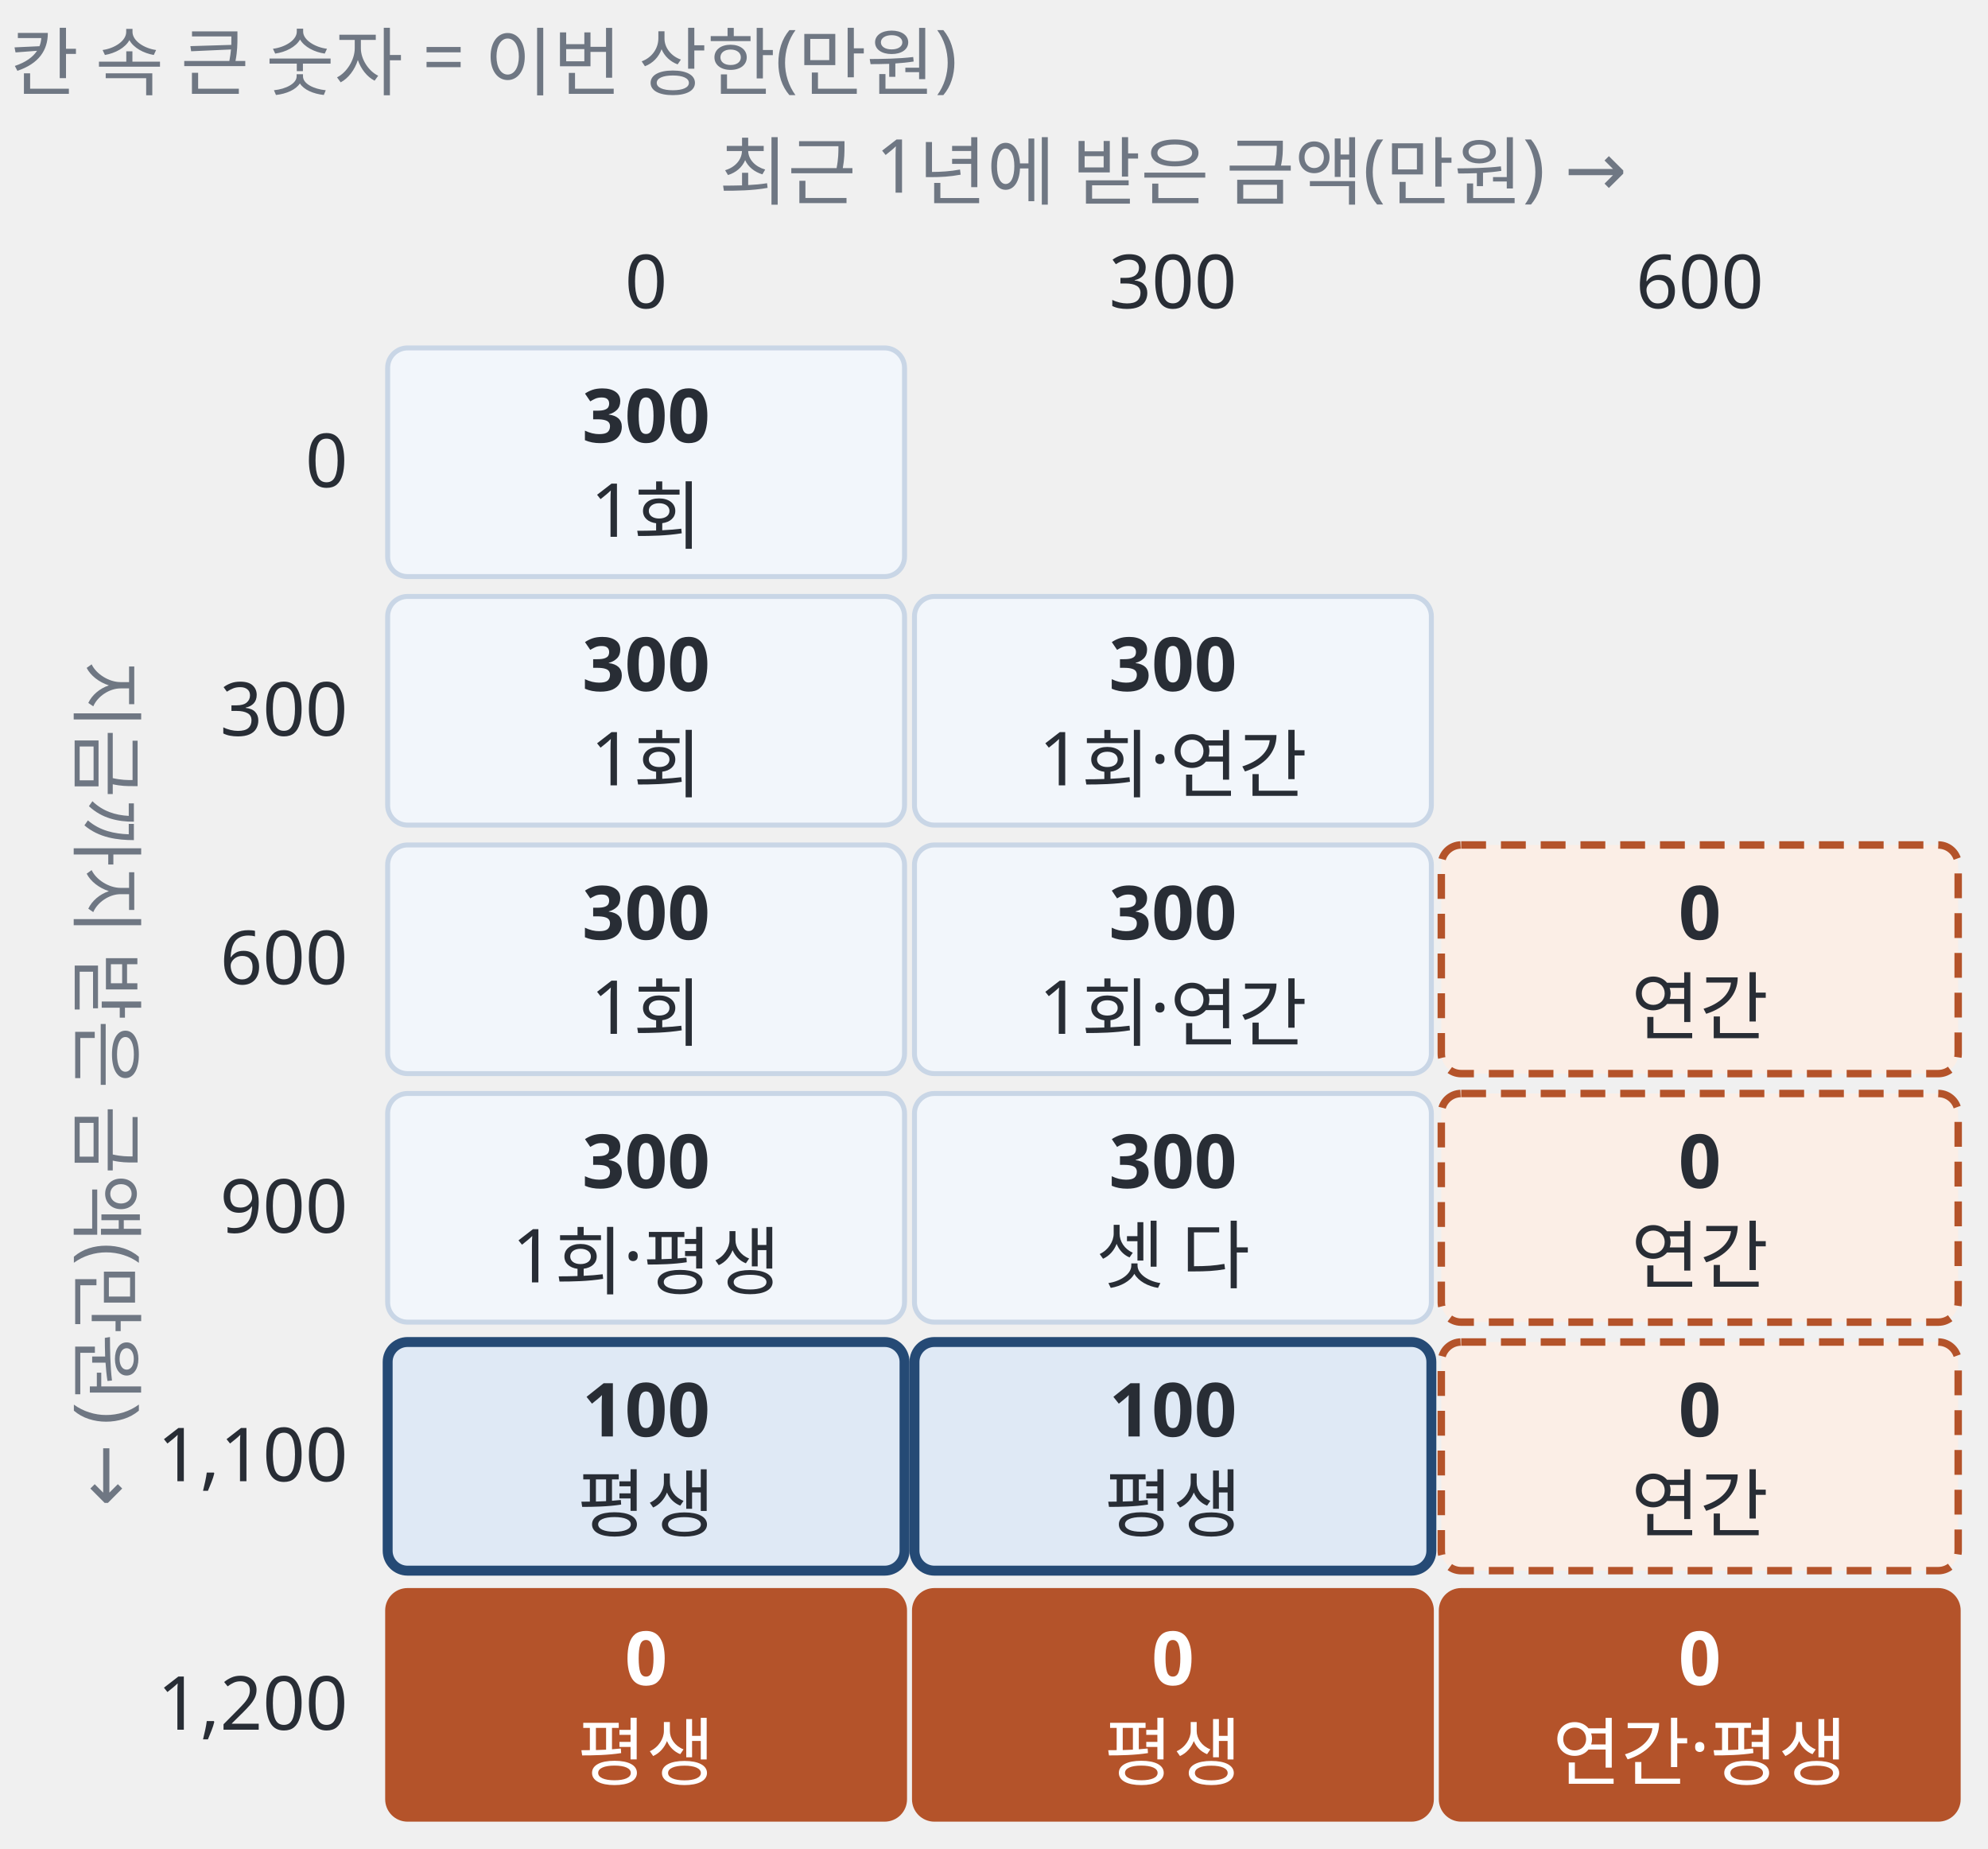
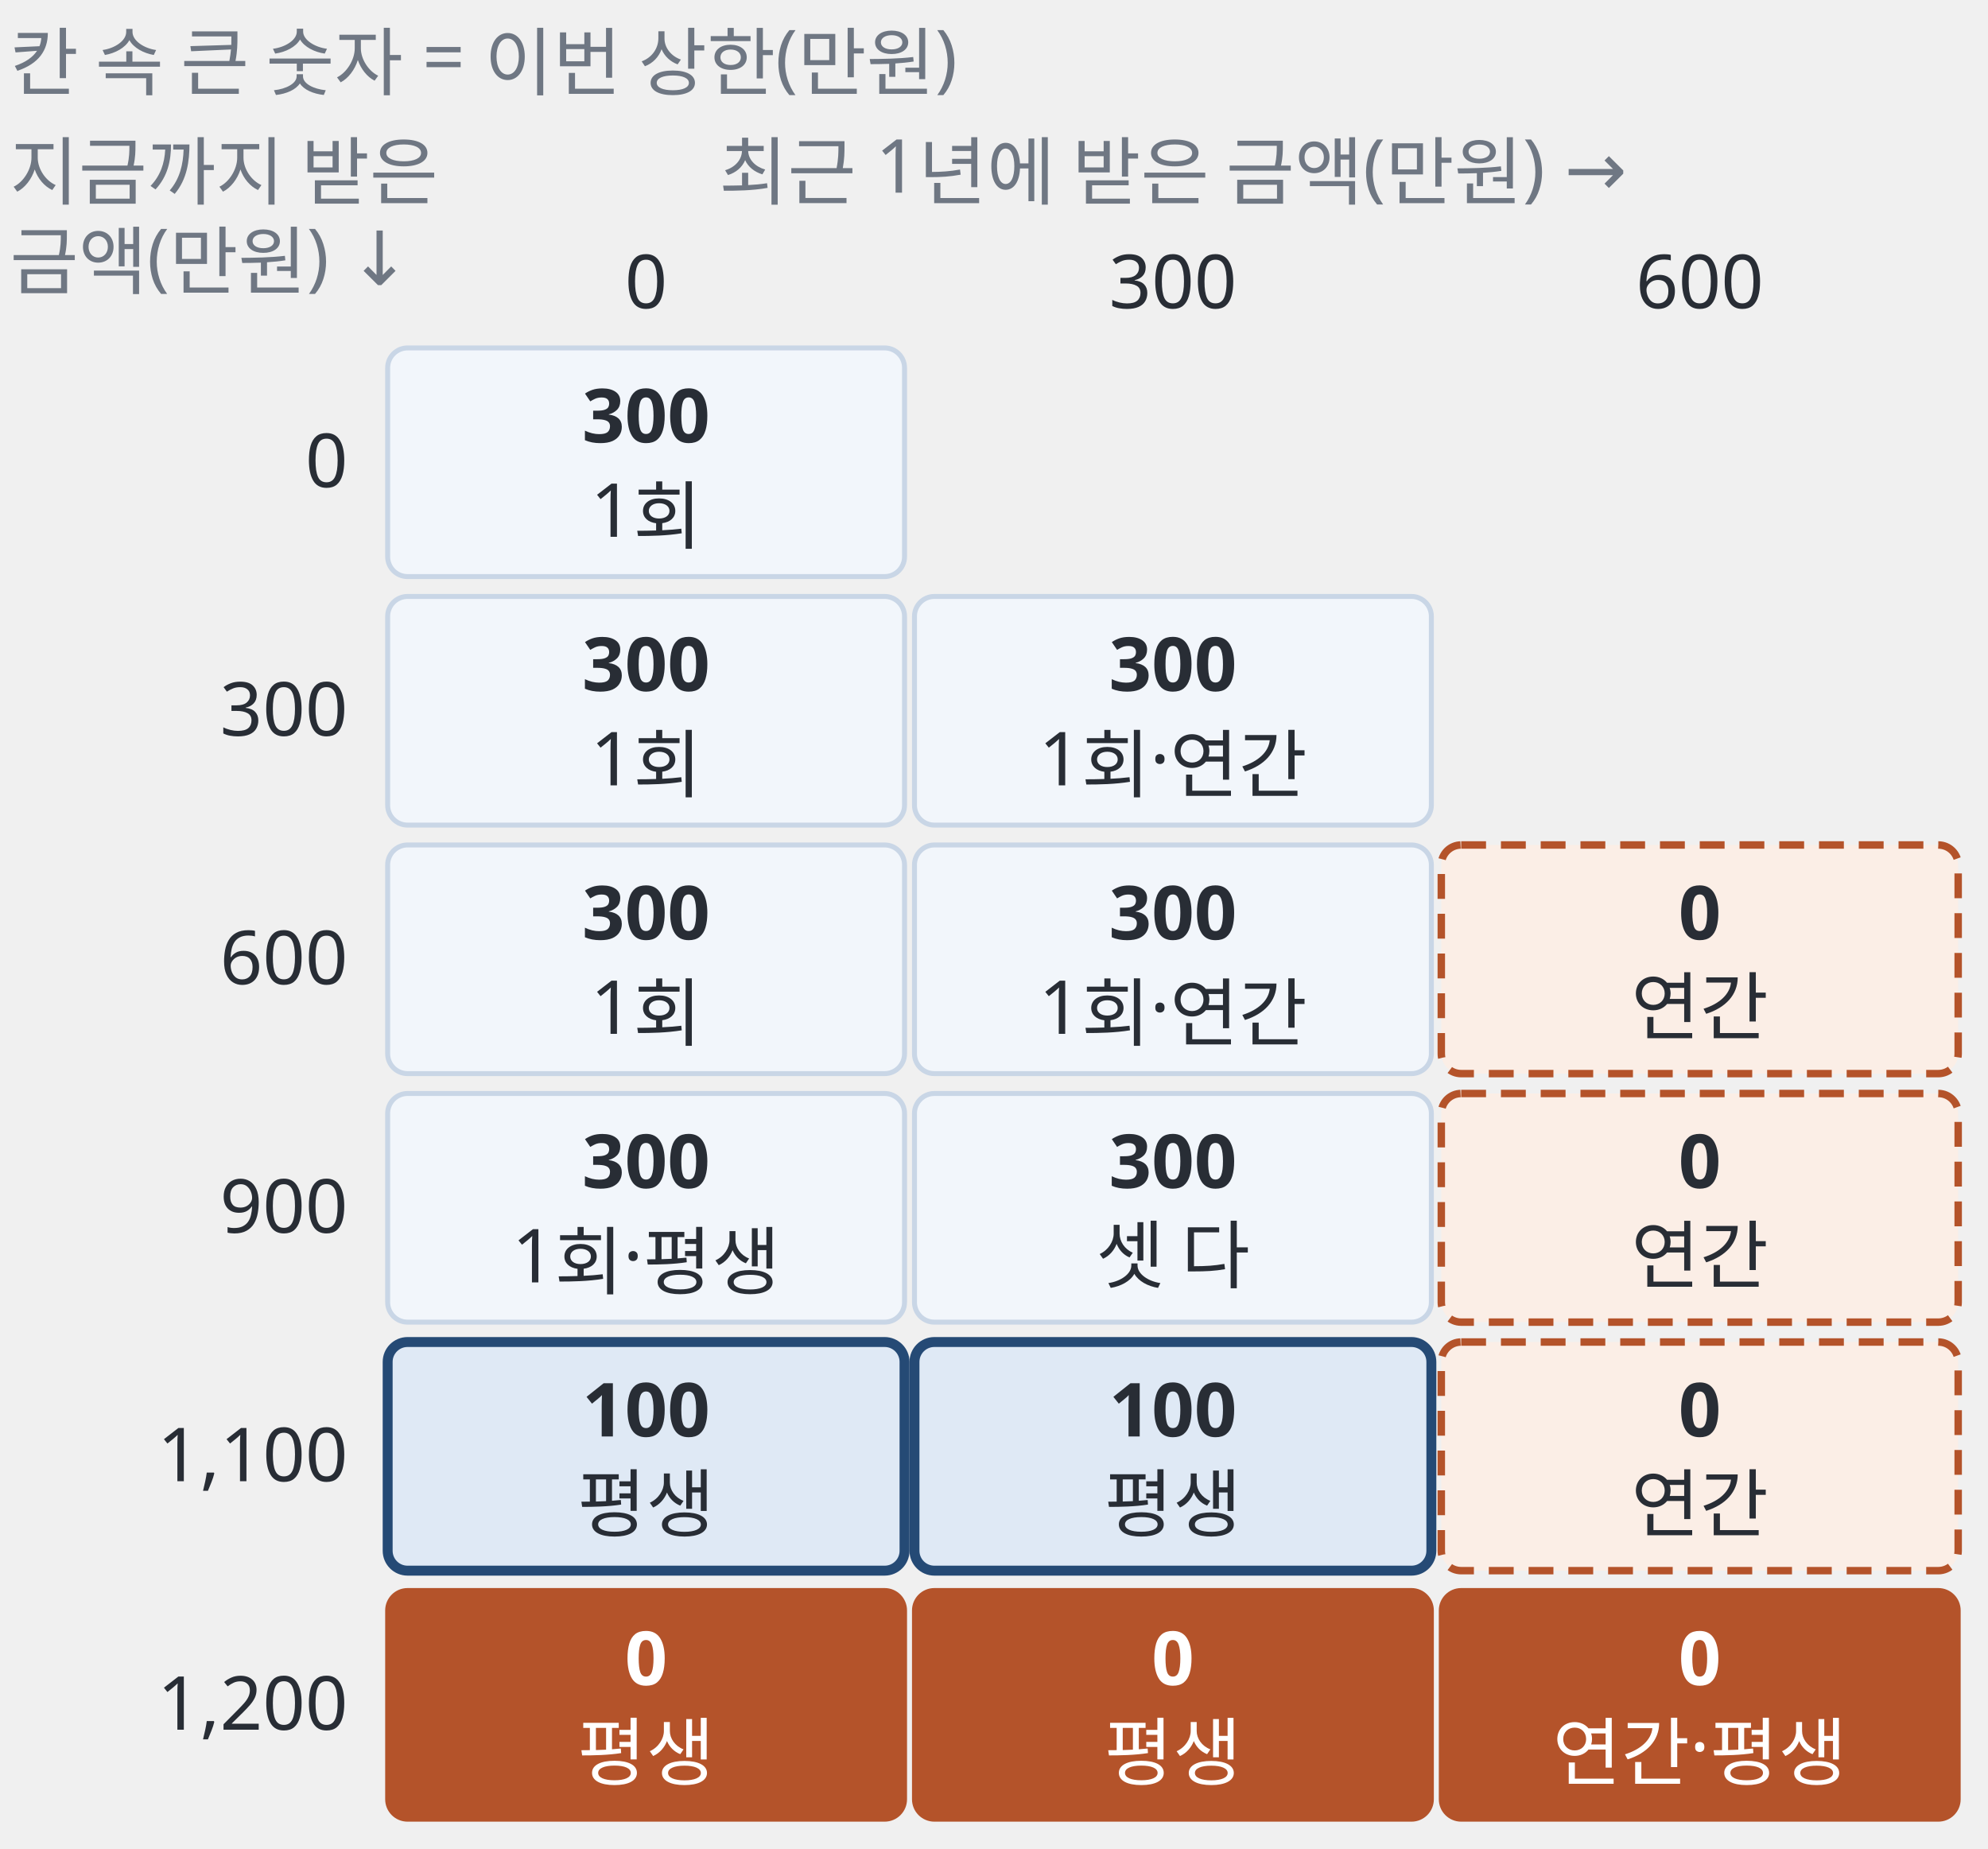
<svg xmlns="http://www.w3.org/2000/svg" viewBox="0 0 400 372" role="img" aria-label="지금까지 받은 금액과 최근 1년 받은 금액별 이번 일반생활자금 상한" font-family="Pretendard, 'Noto Sans KR', sans-serif">
  <text x="2" y="18" font-size="15" fill="#6f7783">칸 속 큰 숫자 = 이번 상한(만원)</text>
  <text x="130" y="62" font-size="15" fill="#282d35" text-anchor="middle">0</text>
  <text x="236" y="62" font-size="15" fill="#282d35" text-anchor="middle">300</text>
  <text x="342" y="62" font-size="15" fill="#282d35" text-anchor="middle">600</text>
  <text x="236" y="40" font-size="15" fill="#6f7783" text-anchor="middle">최근 1년에 받은 금액(만원) →</text>
-   <text transform="translate(16 218) rotate(90)" font-size="15" fill="#6f7783" text-anchor="middle">지금까지 받은 금액(만원) →</text>
+   <text x="2" y="40" font-size="15" fill="#6f7783">지금까지 받은</text>
+   <text x="2" y="58" font-size="15" fill="#6f7783">금액(만원) ↓</text>
  <text x="70" y="98" font-size="15" fill="#282d35" text-anchor="end">0</text>
  <rect x="78" y="70" width="104" height="46" rx="4" fill="#f2f6fb" stroke="#c9d6e6" stroke-width="1" />
  <text x="130" y="89" font-size="15" font-weight="700" fill="#282d35" text-anchor="middle">300</text>
  <text x="130" y="108" font-size="15" fill="#282d35" text-anchor="middle">1회</text>
  <text x="70" y="148" font-size="15" fill="#282d35" text-anchor="end">300</text>
  <rect x="78" y="120" width="104" height="46" rx="4" fill="#f2f6fb" stroke="#c9d6e6" stroke-width="1" />
  <text x="130" y="139" font-size="15" font-weight="700" fill="#282d35" text-anchor="middle">300</text>
  <text x="130" y="158" font-size="15" fill="#282d35" text-anchor="middle">1회</text>
  <rect x="184" y="120" width="104" height="46" rx="4" fill="#f2f6fb" stroke="#c9d6e6" stroke-width="1" />
  <text x="236" y="139" font-size="15" font-weight="700" fill="#282d35" text-anchor="middle">300</text>
  <text x="236" y="158" font-size="15" fill="#282d35" text-anchor="middle">1회·연간</text>
  <text x="70" y="198" font-size="15" fill="#282d35" text-anchor="end">600</text>
  <rect x="78" y="170" width="104" height="46" rx="4" fill="#f2f6fb" stroke="#c9d6e6" stroke-width="1" />
  <text x="130" y="189" font-size="15" font-weight="700" fill="#282d35" text-anchor="middle">300</text>
  <text x="130" y="208" font-size="15" fill="#282d35" text-anchor="middle">1회</text>
  <rect x="184" y="170" width="104" height="46" rx="4" fill="#f2f6fb" stroke="#c9d6e6" stroke-width="1" />
  <text x="236" y="189" font-size="15" font-weight="700" fill="#282d35" text-anchor="middle">300</text>
  <text x="236" y="208" font-size="15" fill="#282d35" text-anchor="middle">1회·연간</text>
  <rect x="290" y="170" width="104" height="46" rx="4" fill="#fbeee6" stroke="#b4532a" stroke-width="1.5" stroke-dasharray="5 3" />
  <text x="342" y="189" font-size="15" font-weight="700" fill="#282d35" text-anchor="middle">0</text>
  <text x="342" y="208" font-size="15" fill="#282d35" text-anchor="middle">연간</text>
  <text x="70" y="248" font-size="15" fill="#282d35" text-anchor="end">900</text>
  <rect x="78" y="220" width="104" height="46" rx="4" fill="#f2f6fb" stroke="#c9d6e6" stroke-width="1" />
  <text x="130" y="239" font-size="15" font-weight="700" fill="#282d35" text-anchor="middle">300</text>
  <text x="130" y="258" font-size="15" fill="#282d35" text-anchor="middle">1회·평생</text>
  <rect x="184" y="220" width="104" height="46" rx="4" fill="#f2f6fb" stroke="#c9d6e6" stroke-width="1" />
  <text x="236" y="239" font-size="15" font-weight="700" fill="#282d35" text-anchor="middle">300</text>
  <text x="236" y="258" font-size="15" fill="#282d35" text-anchor="middle">셋 다</text>
  <rect x="290" y="220" width="104" height="46" rx="4" fill="#fbeee6" stroke="#b4532a" stroke-width="1.5" stroke-dasharray="5 3" />
  <text x="342" y="239" font-size="15" font-weight="700" fill="#282d35" text-anchor="middle">0</text>
  <text x="342" y="258" font-size="15" fill="#282d35" text-anchor="middle">연간</text>
  <text x="70" y="298" font-size="15" fill="#282d35" text-anchor="end">1,100</text>
  <rect x="78" y="270" width="104" height="46" rx="4" fill="#dfe9f5" stroke="#254a75" stroke-width="2" />
  <text x="130" y="289" font-size="15" font-weight="700" fill="#282d35" text-anchor="middle">100</text>
  <text x="130" y="308" font-size="15" fill="#282d35" text-anchor="middle">평생</text>
  <rect x="184" y="270" width="104" height="46" rx="4" fill="#dfe9f5" stroke="#254a75" stroke-width="2" />
  <text x="236" y="289" font-size="15" font-weight="700" fill="#282d35" text-anchor="middle">100</text>
  <text x="236" y="308" font-size="15" fill="#282d35" text-anchor="middle">평생</text>
  <rect x="290" y="270" width="104" height="46" rx="4" fill="#fbeee6" stroke="#b4532a" stroke-width="1.5" stroke-dasharray="5 3" />
  <text x="342" y="289" font-size="15" font-weight="700" fill="#282d35" text-anchor="middle">0</text>
  <text x="342" y="308" font-size="15" fill="#282d35" text-anchor="middle">연간</text>
  <text x="70" y="348" font-size="15" fill="#282d35" text-anchor="end">1,200</text>
  <rect x="78" y="320" width="104" height="46" rx="4" fill="#b4532a" stroke="#b4532a" stroke-width="1" />
  <text x="130" y="339" font-size="15" font-weight="700" fill="#ffffff" text-anchor="middle">0</text>
  <text x="130" y="358" font-size="15" fill="#ffffff" text-anchor="middle">평생</text>
  <rect x="184" y="320" width="104" height="46" rx="4" fill="#b4532a" stroke="#b4532a" stroke-width="1" />
  <text x="236" y="339" font-size="15" font-weight="700" fill="#ffffff" text-anchor="middle">0</text>
  <text x="236" y="358" font-size="15" fill="#ffffff" text-anchor="middle">평생</text>
  <rect x="290" y="320" width="104" height="46" rx="4" fill="#b4532a" stroke="#b4532a" stroke-width="1" />
  <text x="342" y="339" font-size="15" font-weight="700" fill="#ffffff" text-anchor="middle">0</text>
  <text x="342" y="358" font-size="15" fill="#ffffff" text-anchor="middle">연간·평생</text>
</svg>
